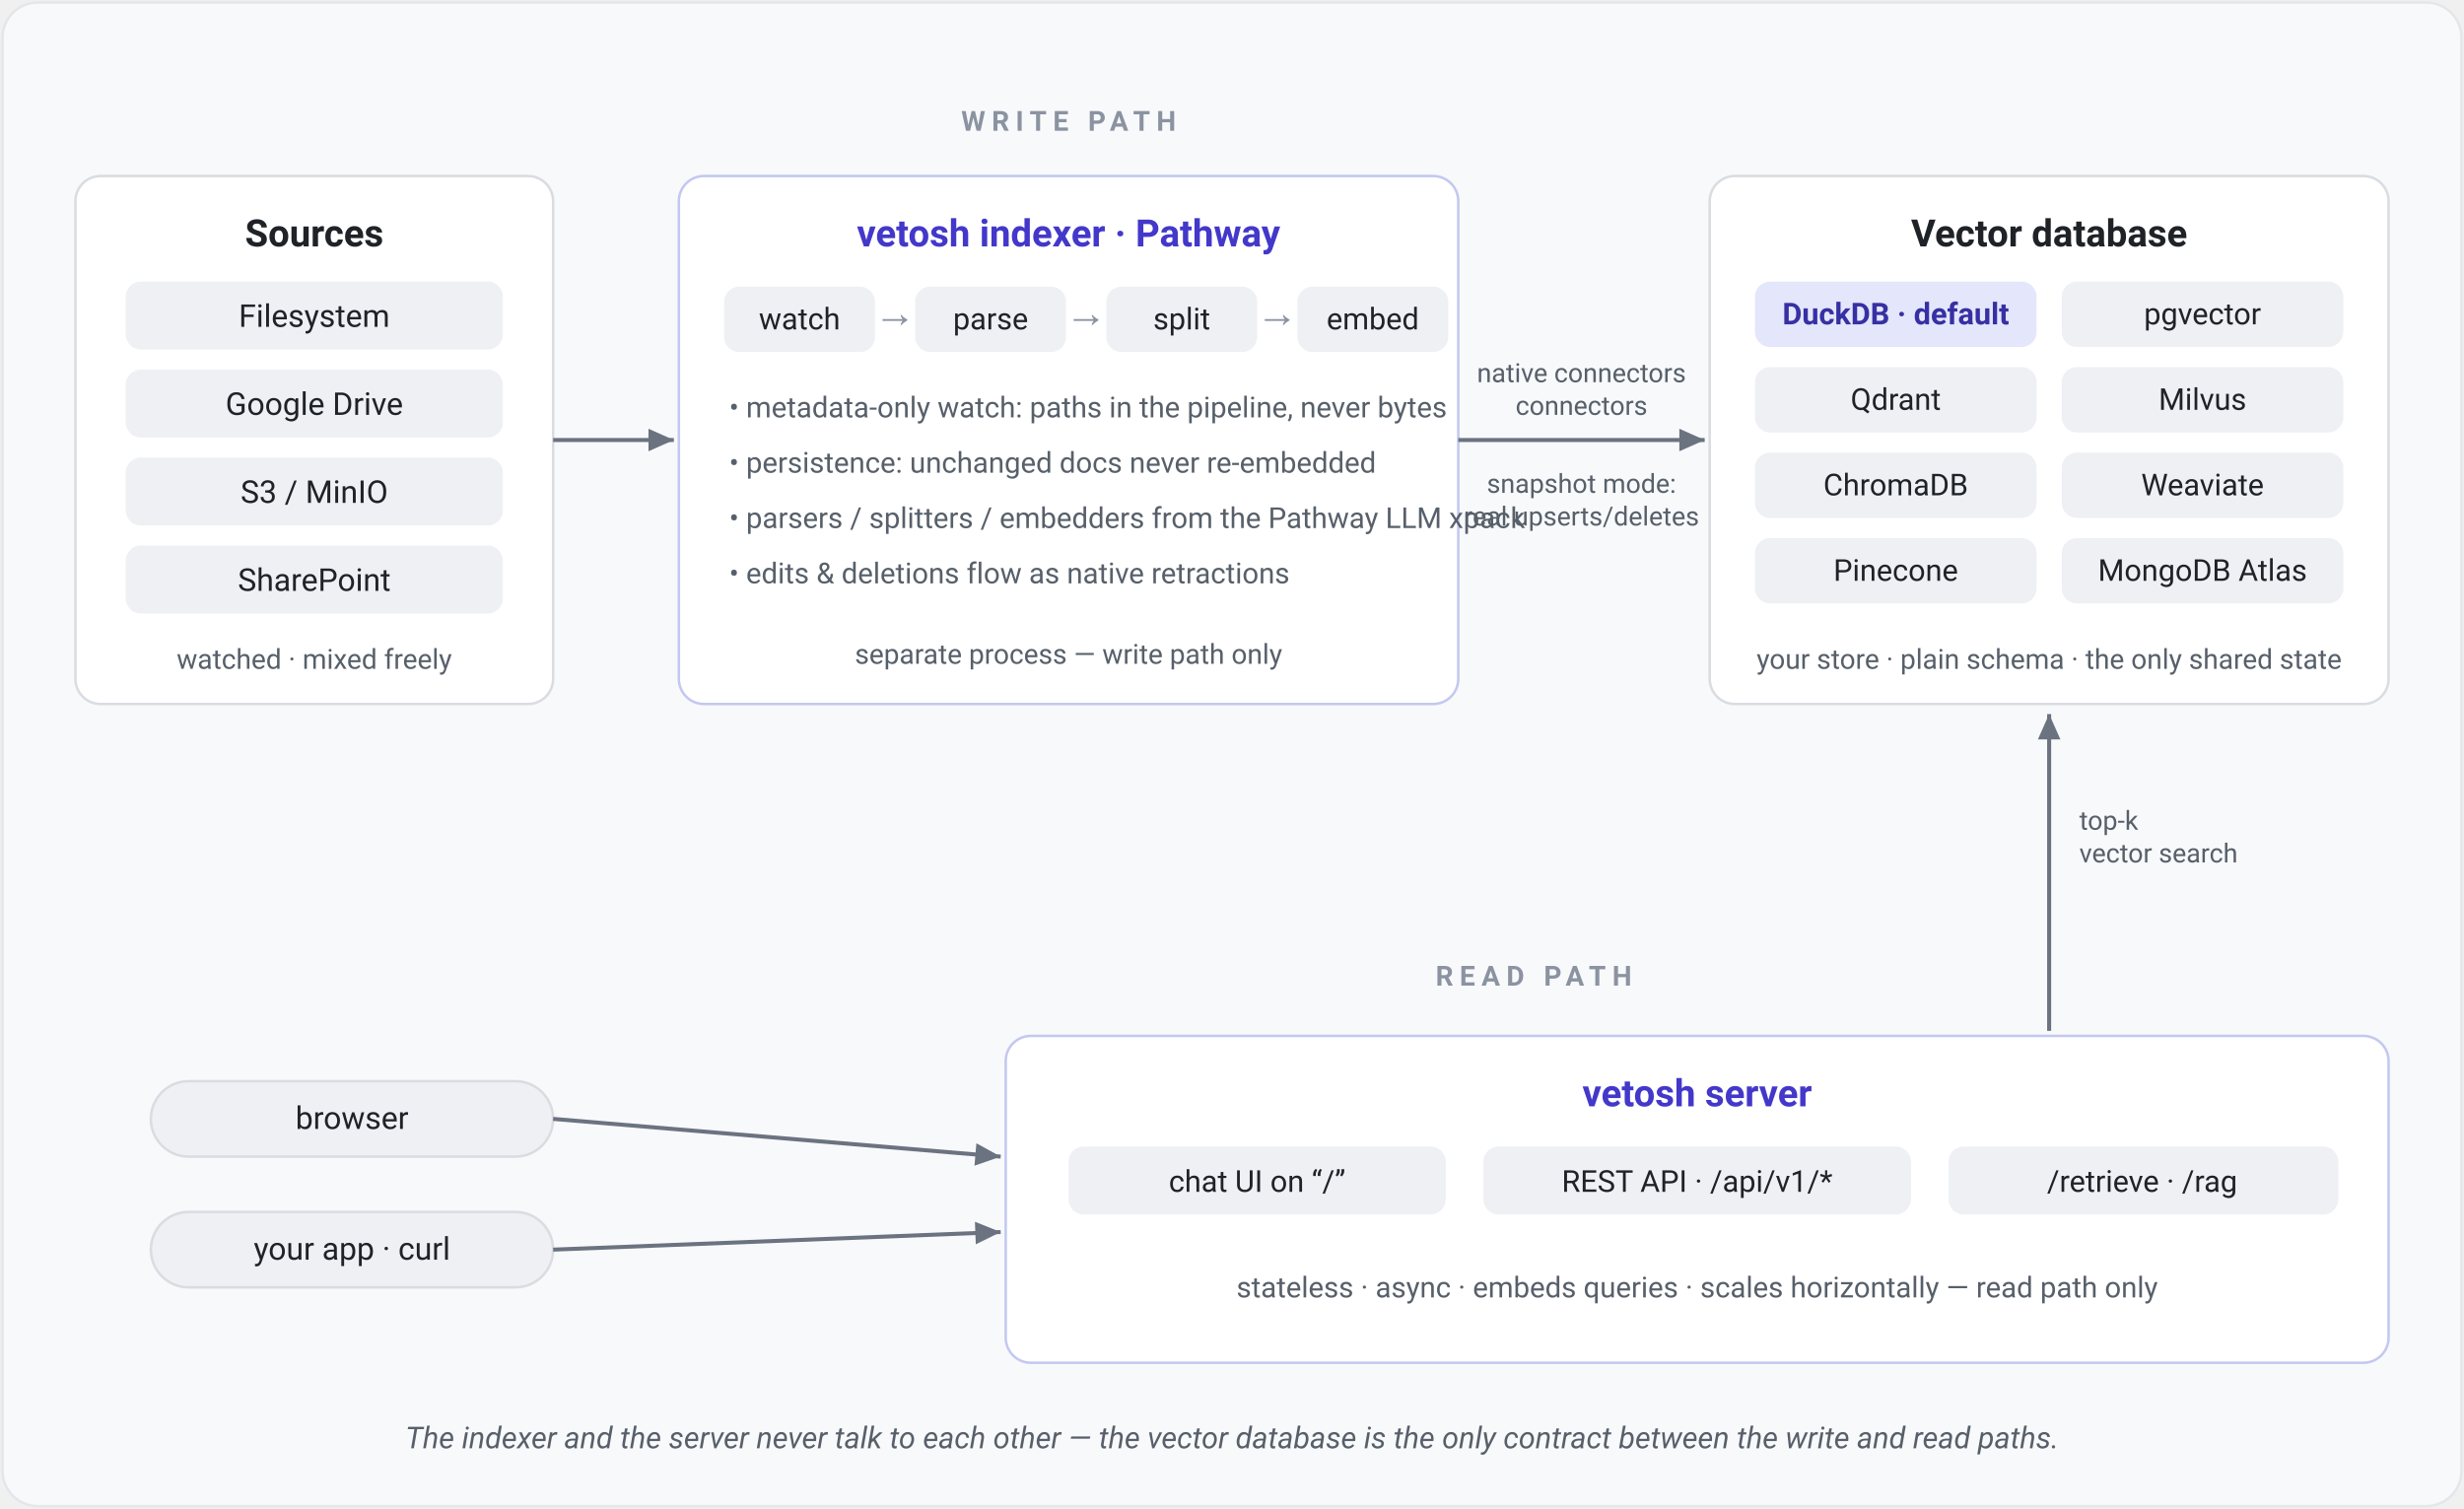
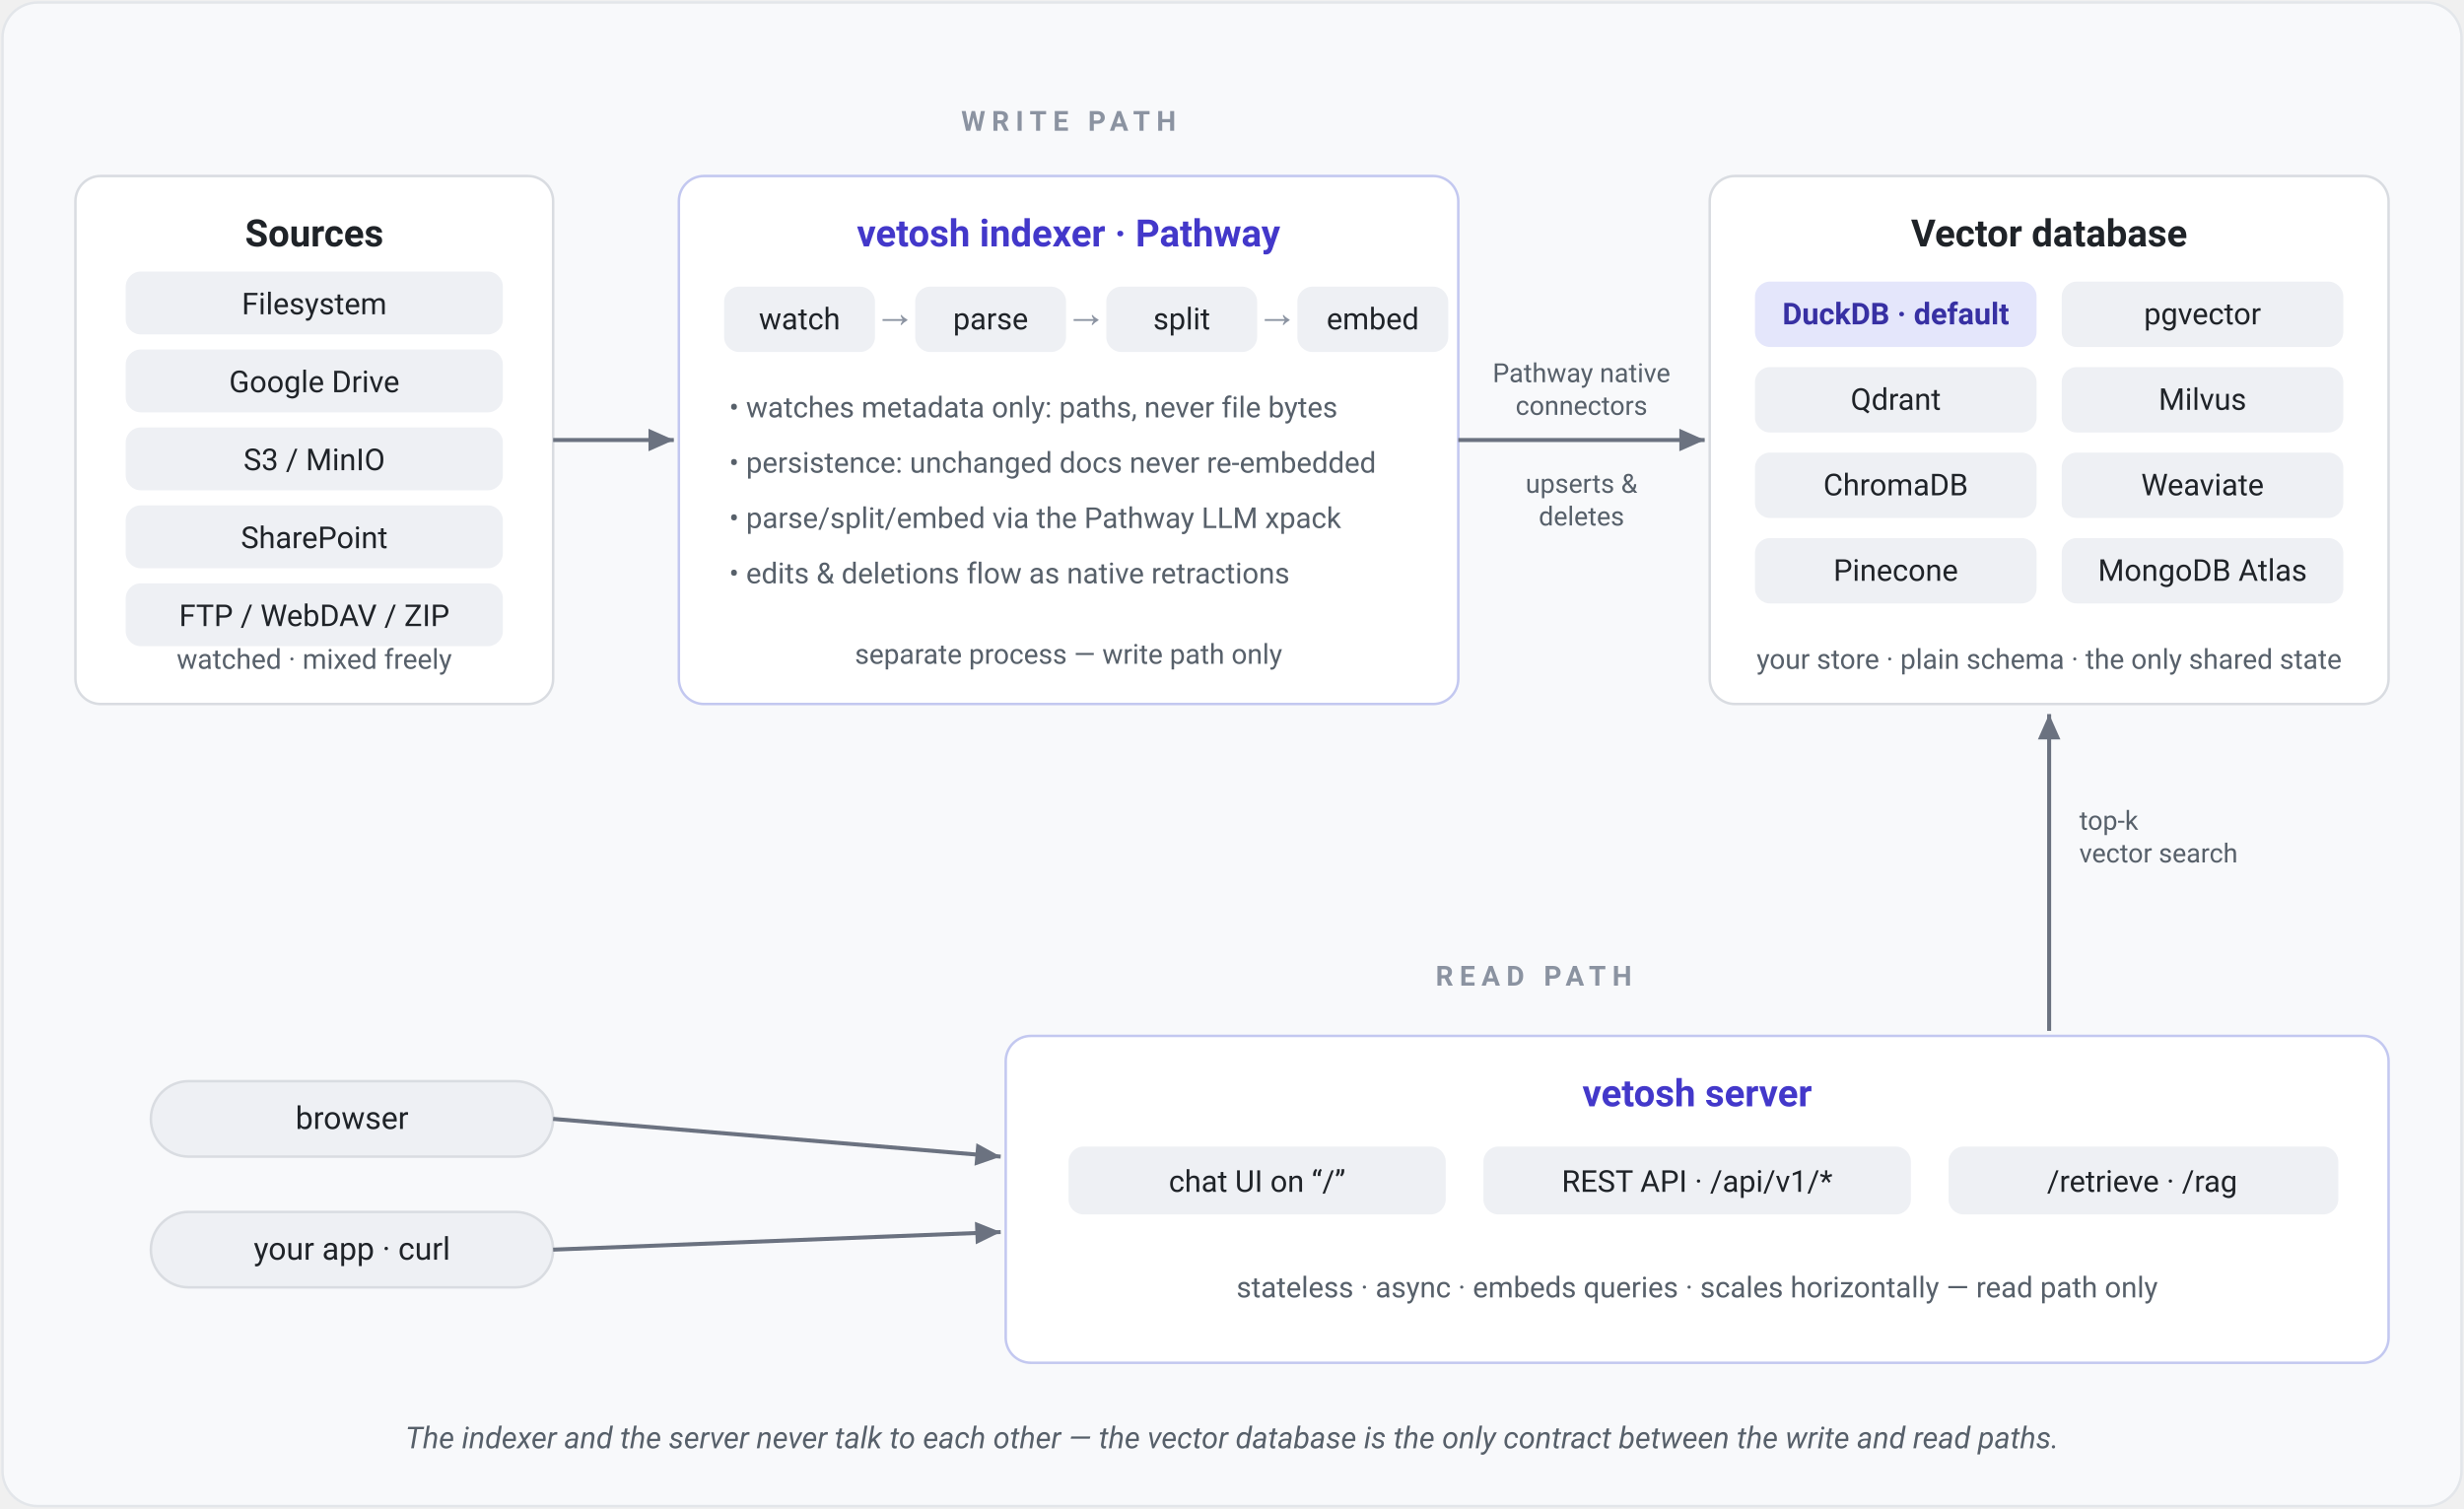
<svg xmlns="http://www.w3.org/2000/svg" viewBox="0 0 980 600" font-family="-apple-system, 'Segoe UI', Roboto, Helvetica, Arial, sans-serif">
  <defs>
    <marker id="arrow" viewBox="0 0 10 10" refX="9" refY="5" markerWidth="7" markerHeight="7" orient="auto-start-reverse">
      <path d="M 0 1 L 9 5 L 0 9 z" fill="#6b7280" />
    </marker>
  </defs>
  <rect x="1" y="1" width="978" height="598" rx="14" fill="#f8f9fb" stroke="#e3e6ea" />
  <text x="425" y="52" text-anchor="middle" font-size="11" letter-spacing="2.5" fill="#8b93a1" font-weight="600">WRITE PATH</text>
  <text x="610" y="392" text-anchor="middle" font-size="11" letter-spacing="2.5" fill="#8b93a1" font-weight="600">READ PATH</text>
  <rect x="30" y="70" width="190" height="210" rx="10" fill="#ffffff" stroke="#d9dce1" />
  <text x="125" y="98" text-anchor="middle" font-size="15" font-weight="650" fill="#1f2328">Sources</text>
-   <g font-size="12.5" fill="#1f2328" text-anchor="middle">
-     <rect x="50" y="112" width="150" height="27" rx="6" fill="#eef0f4" />
-     <text x="125" y="130">Filesystem</text>
-     <rect x="50" y="147" width="150" height="27" rx="6" fill="#eef0f4" />
-     <text x="125" y="165">Google Drive</text>
-     <rect x="50" y="182" width="150" height="27" rx="6" fill="#eef0f4" />
-     <text x="125" y="200">S3 / MinIO</text>
-     <rect x="50" y="217" width="150" height="27" rx="6" fill="#eef0f4" />
-     <text x="125" y="235">SharePoint</text>
+   <g font-size="12" fill="#1f2328" text-anchor="middle">
+     <rect x="50" y="108" width="150" height="25" rx="6" fill="#eef0f4" />
+     <text x="125" y="125">Filesystem</text>
+     <rect x="50" y="139" width="150" height="25" rx="6" fill="#eef0f4" />
+     <text x="125" y="156">Google Drive</text>
+     <rect x="50" y="170" width="150" height="25" rx="6" fill="#eef0f4" />
+     <text x="125" y="187">S3 / MinIO</text>
+     <rect x="50" y="201" width="150" height="25" rx="6" fill="#eef0f4" />
+     <text x="125" y="218">SharePoint</text>
+     <rect x="50" y="232" width="150" height="25" rx="6" fill="#eef0f4" />
+     <text x="125" y="249">FTP / WebDAV / ZIP</text>
  </g>
  <text x="125" y="266" text-anchor="middle" font-size="11" fill="#57606a">watched · mixed freely</text>
  <line x1="220" y1="175" x2="268" y2="175" stroke="#6b7280" stroke-width="1.6" marker-end="url(#arrow)" />
  <rect x="270" y="70" width="310" height="210" rx="10" fill="#ffffff" stroke="#c3c8f0" />
  <text x="425" y="98" text-anchor="middle" font-size="15" font-weight="650" fill="#4338ca">vetosh indexer · Pathway</text>
  <g font-size="12" fill="#1f2328" text-anchor="middle">
    <rect x="288" y="114" width="60" height="26" rx="6" fill="#eef0f4" />
    <text x="318" y="131">watch</text>
    <text x="356" y="131" fill="#8b93a1">→</text>
    <rect x="364" y="114" width="60" height="26" rx="6" fill="#eef0f4" />
    <text x="394" y="131">parse</text>
    <text x="432" y="131" fill="#8b93a1">→</text>
    <rect x="440" y="114" width="60" height="26" rx="6" fill="#eef0f4" />
    <text x="470" y="131">split</text>
    <text x="508" y="131" fill="#8b93a1">→</text>
    <rect x="516" y="114" width="60" height="26" rx="6" fill="#eef0f4" />
    <text x="546" y="131">embed</text>
  </g>
  <g font-size="11.5" fill="#57606a">
-     <text x="290" y="166">• metadata-only watch: paths in the pipeline, never bytes</text>
+     <text x="290" y="166">• watches metadata only: paths, never file bytes</text>
    <text x="290" y="188">• persistence: unchanged docs never re-embedded</text>
-     <text x="290" y="210">• parsers / splitters / embedders from the Pathway LLM xpack</text>
+     <text x="290" y="210">• parse/split/embed via the Pathway LLM xpack</text>
    <text x="290" y="232">• edits &amp; deletions flow as native retractions</text>
  </g>
  <text x="425" y="264" text-anchor="middle" font-size="11" fill="#57606a">separate process — write path only</text>
  <line x1="580" y1="175" x2="678" y2="175" stroke="#6b7280" stroke-width="1.6" marker-end="url(#arrow)" />
-   <text x="629" y="152" text-anchor="middle" font-size="10.5" fill="#57606a">native connectors</text>
+   <text x="629" y="152" text-anchor="middle" font-size="10.5" fill="#57606a">Pathway native</text>
  <text x="629" y="165" text-anchor="middle" font-size="10.5" fill="#57606a">connectors</text>
-   <text x="629" y="196" text-anchor="middle" font-size="10.5" fill="#57606a">snapshot mode:</text>
-   <text x="629" y="209" text-anchor="middle" font-size="10.5" fill="#57606a">real upserts/deletes</text>
+   <text x="629" y="196" text-anchor="middle" font-size="10.5" fill="#57606a">upserts &amp;</text>
+   <text x="629" y="209" text-anchor="middle" font-size="10.5" fill="#57606a">deletes</text>
  <rect x="680" y="70" width="270" height="210" rx="10" fill="#ffffff" stroke="#d9dce1" />
  <text x="815" y="98" text-anchor="middle" font-size="15" font-weight="650" fill="#1f2328">Vector database</text>
  <g font-size="12" text-anchor="middle">
    <rect x="698" y="112" width="112" height="26" rx="6" fill="#e4e6fb" />
    <text x="754" y="129" fill="#3730a3" font-weight="600">DuckDB · default</text>
    <rect x="820" y="112" width="112" height="26" rx="6" fill="#eef0f4" />
    <text x="876" y="129" fill="#1f2328">pgvector</text>
    <rect x="698" y="146" width="112" height="26" rx="6" fill="#eef0f4" />
    <text x="754" y="163" fill="#1f2328">Qdrant</text>
    <rect x="820" y="146" width="112" height="26" rx="6" fill="#eef0f4" />
    <text x="876" y="163" fill="#1f2328">Milvus</text>
    <rect x="698" y="180" width="112" height="26" rx="6" fill="#eef0f4" />
    <text x="754" y="197" fill="#1f2328">ChromaDB</text>
    <rect x="820" y="180" width="112" height="26" rx="6" fill="#eef0f4" />
    <text x="876" y="197" fill="#1f2328">Weaviate</text>
    <rect x="698" y="214" width="112" height="26" rx="6" fill="#eef0f4" />
    <text x="754" y="231" fill="#1f2328">Pinecone</text>
    <rect x="820" y="214" width="112" height="26" rx="6" fill="#eef0f4" />
    <text x="876" y="231" fill="#1f2328">MongoDB Atlas</text>
  </g>
  <text x="815" y="266" text-anchor="middle" font-size="11" fill="#57606a">your store · plain schema · the only shared state</text>
  <line x1="815" y1="410" x2="815" y2="284" stroke="#6b7280" stroke-width="1.6" marker-end="url(#arrow)" />
  <text x="827" y="330" font-size="10.5" fill="#57606a">top-k</text>
  <text x="827" y="343" font-size="10.5" fill="#57606a">vector search</text>
  <rect x="400" y="412" width="550" height="130" rx="10" fill="#ffffff" stroke="#c3c8f0" />
  <text x="675" y="440" text-anchor="middle" font-size="15" font-weight="650" fill="#4338ca">vetosh server</text>
  <g font-size="12" fill="#1f2328" text-anchor="middle">
    <rect x="425" y="456" width="150" height="27" rx="6" fill="#eef0f4" />
    <text x="500" y="474">chat UI on “/”</text>
    <rect x="590" y="456" width="170" height="27" rx="6" fill="#eef0f4" />
    <text x="675" y="474">REST API · /api/v1/*</text>
    <rect x="775" y="456" width="155" height="27" rx="6" fill="#eef0f4" />
    <text x="852" y="474">/retrieve · /rag</text>
  </g>
  <text x="675" y="516" text-anchor="middle" font-size="11.5" fill="#57606a">stateless · async · embeds queries · scales horizontally — read path only</text>
  <g font-size="12.5" fill="#1f2328" text-anchor="middle">
    <rect x="60" y="430" width="160" height="30" rx="15" fill="#eef0f4" stroke="#d9dce1" />
    <text x="140" y="449">browser</text>
    <rect x="60" y="482" width="160" height="30" rx="15" fill="#eef0f4" stroke="#d9dce1" />
    <text x="140" y="501">your app · curl</text>
  </g>
  <line x1="220" y1="445" x2="398" y2="460" stroke="#6b7280" stroke-width="1.6" marker-end="url(#arrow)" />
  <line x1="220" y1="497" x2="398" y2="490" stroke="#6b7280" stroke-width="1.6" marker-end="url(#arrow)" />
  <text x="490" y="576" text-anchor="middle" font-size="12" fill="#57606a" font-style="italic">The indexer and the server never talk to each other — the vector database is the only contract between the write and read paths.</text>
</svg>
